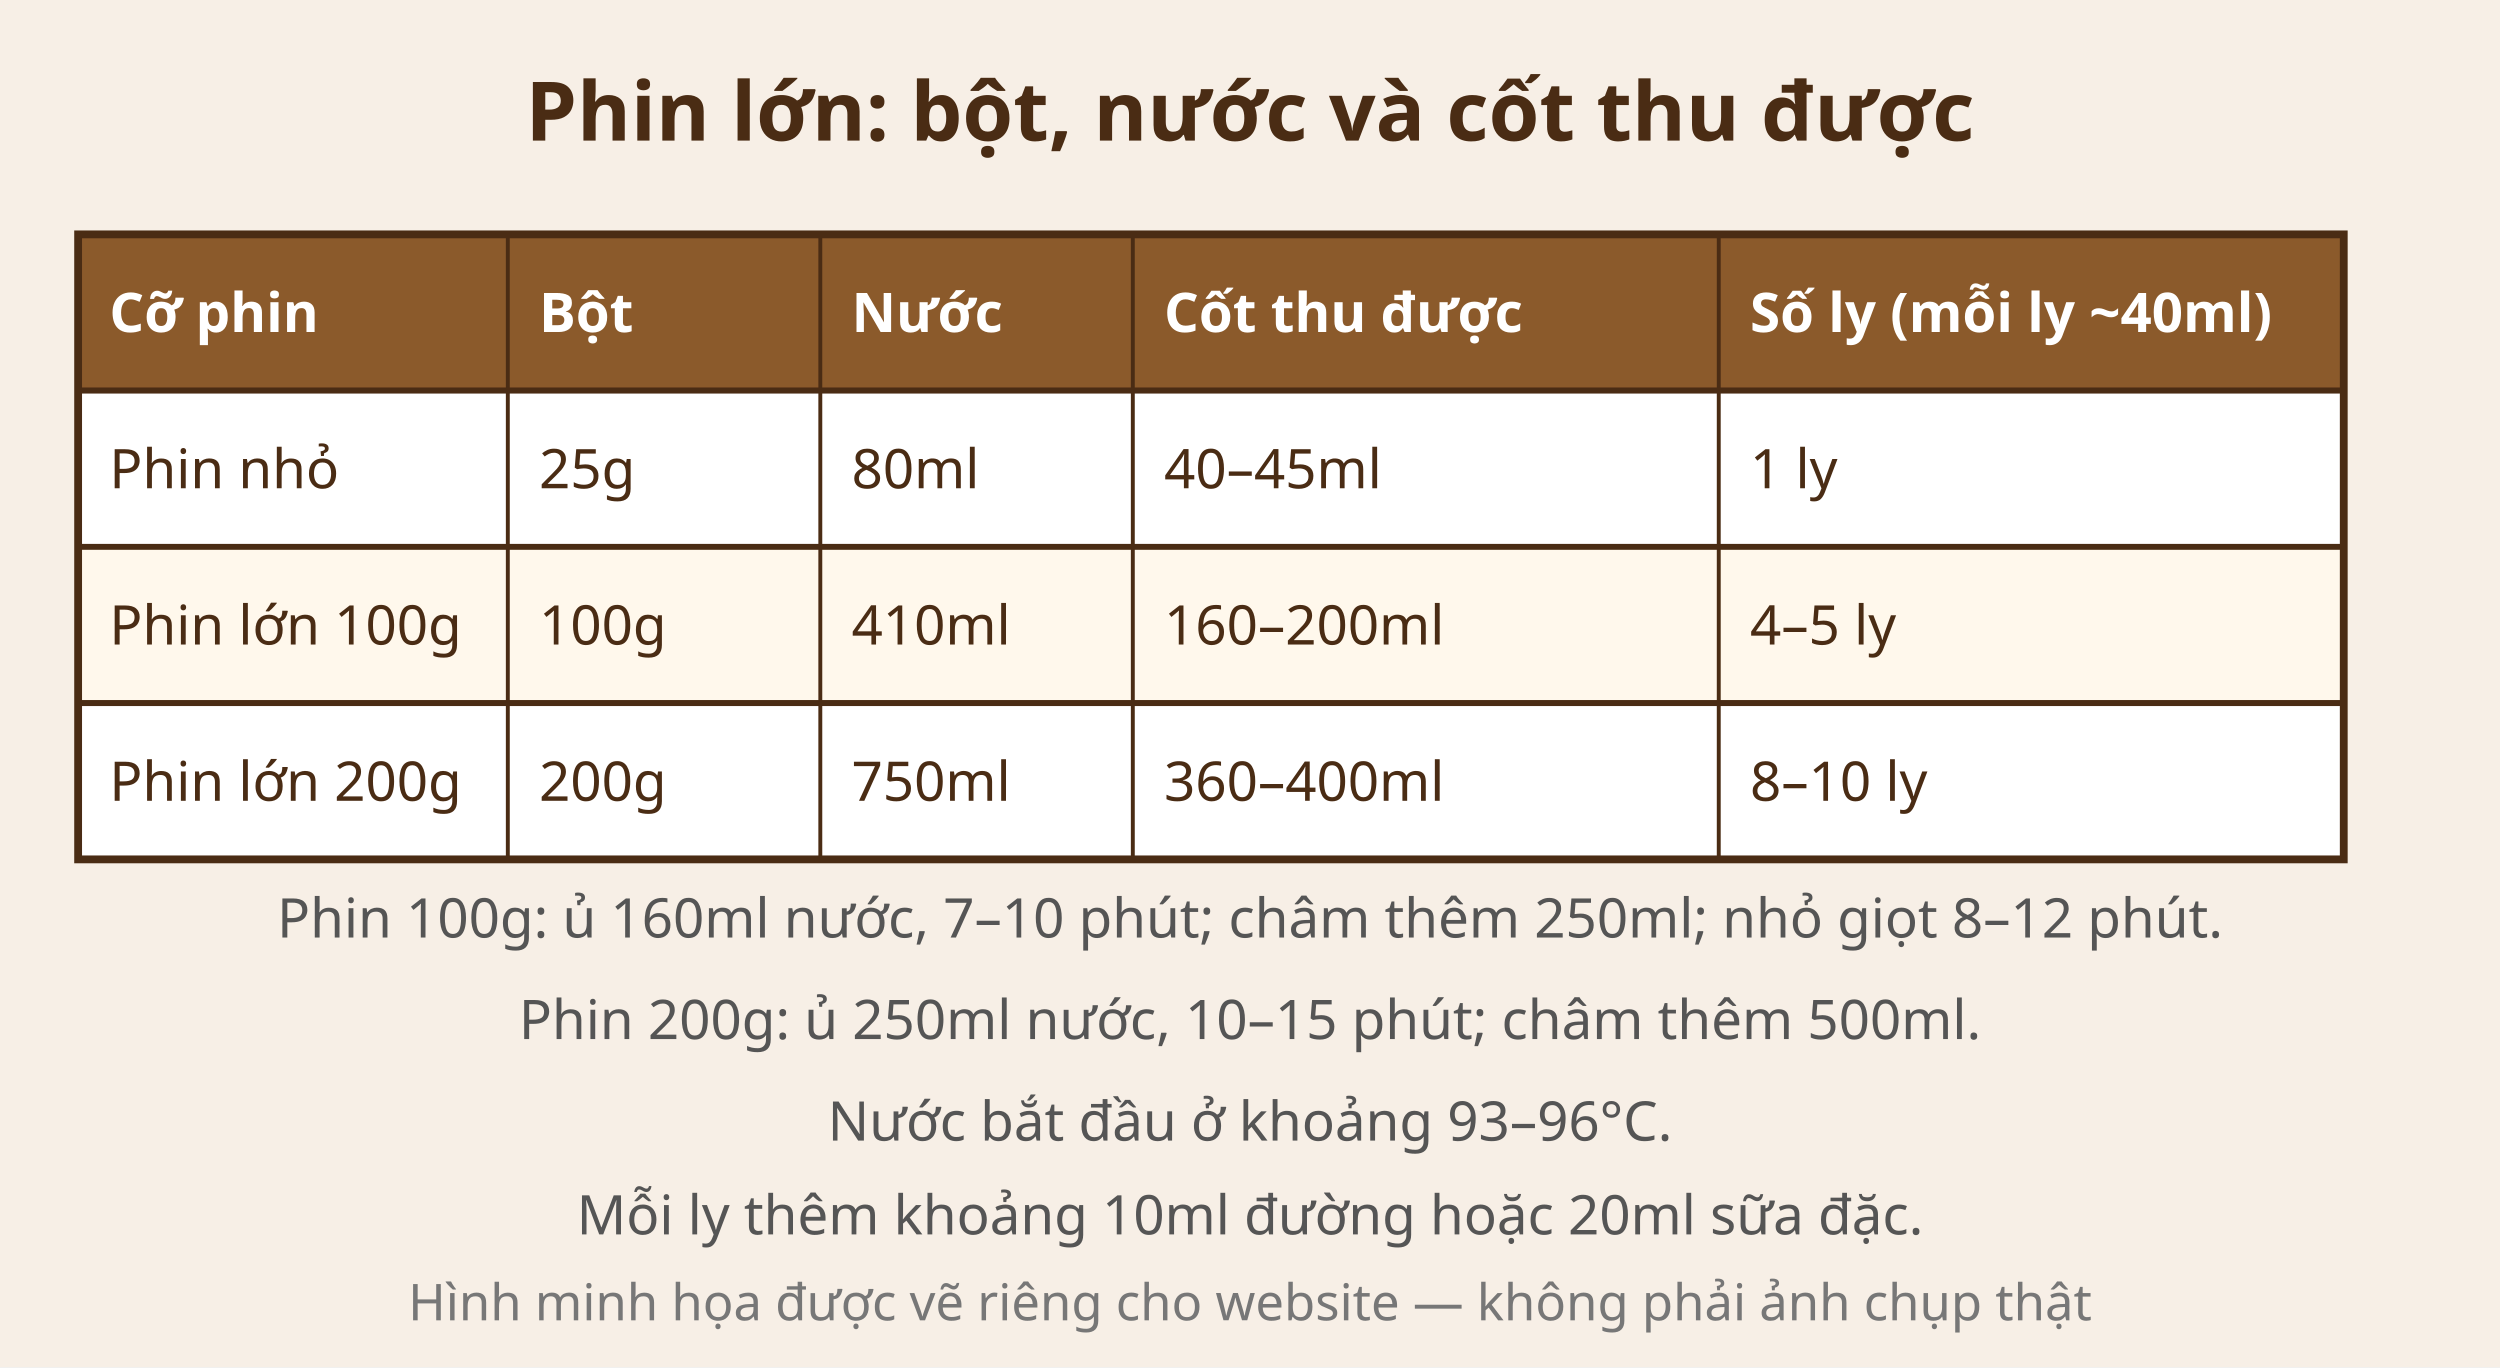
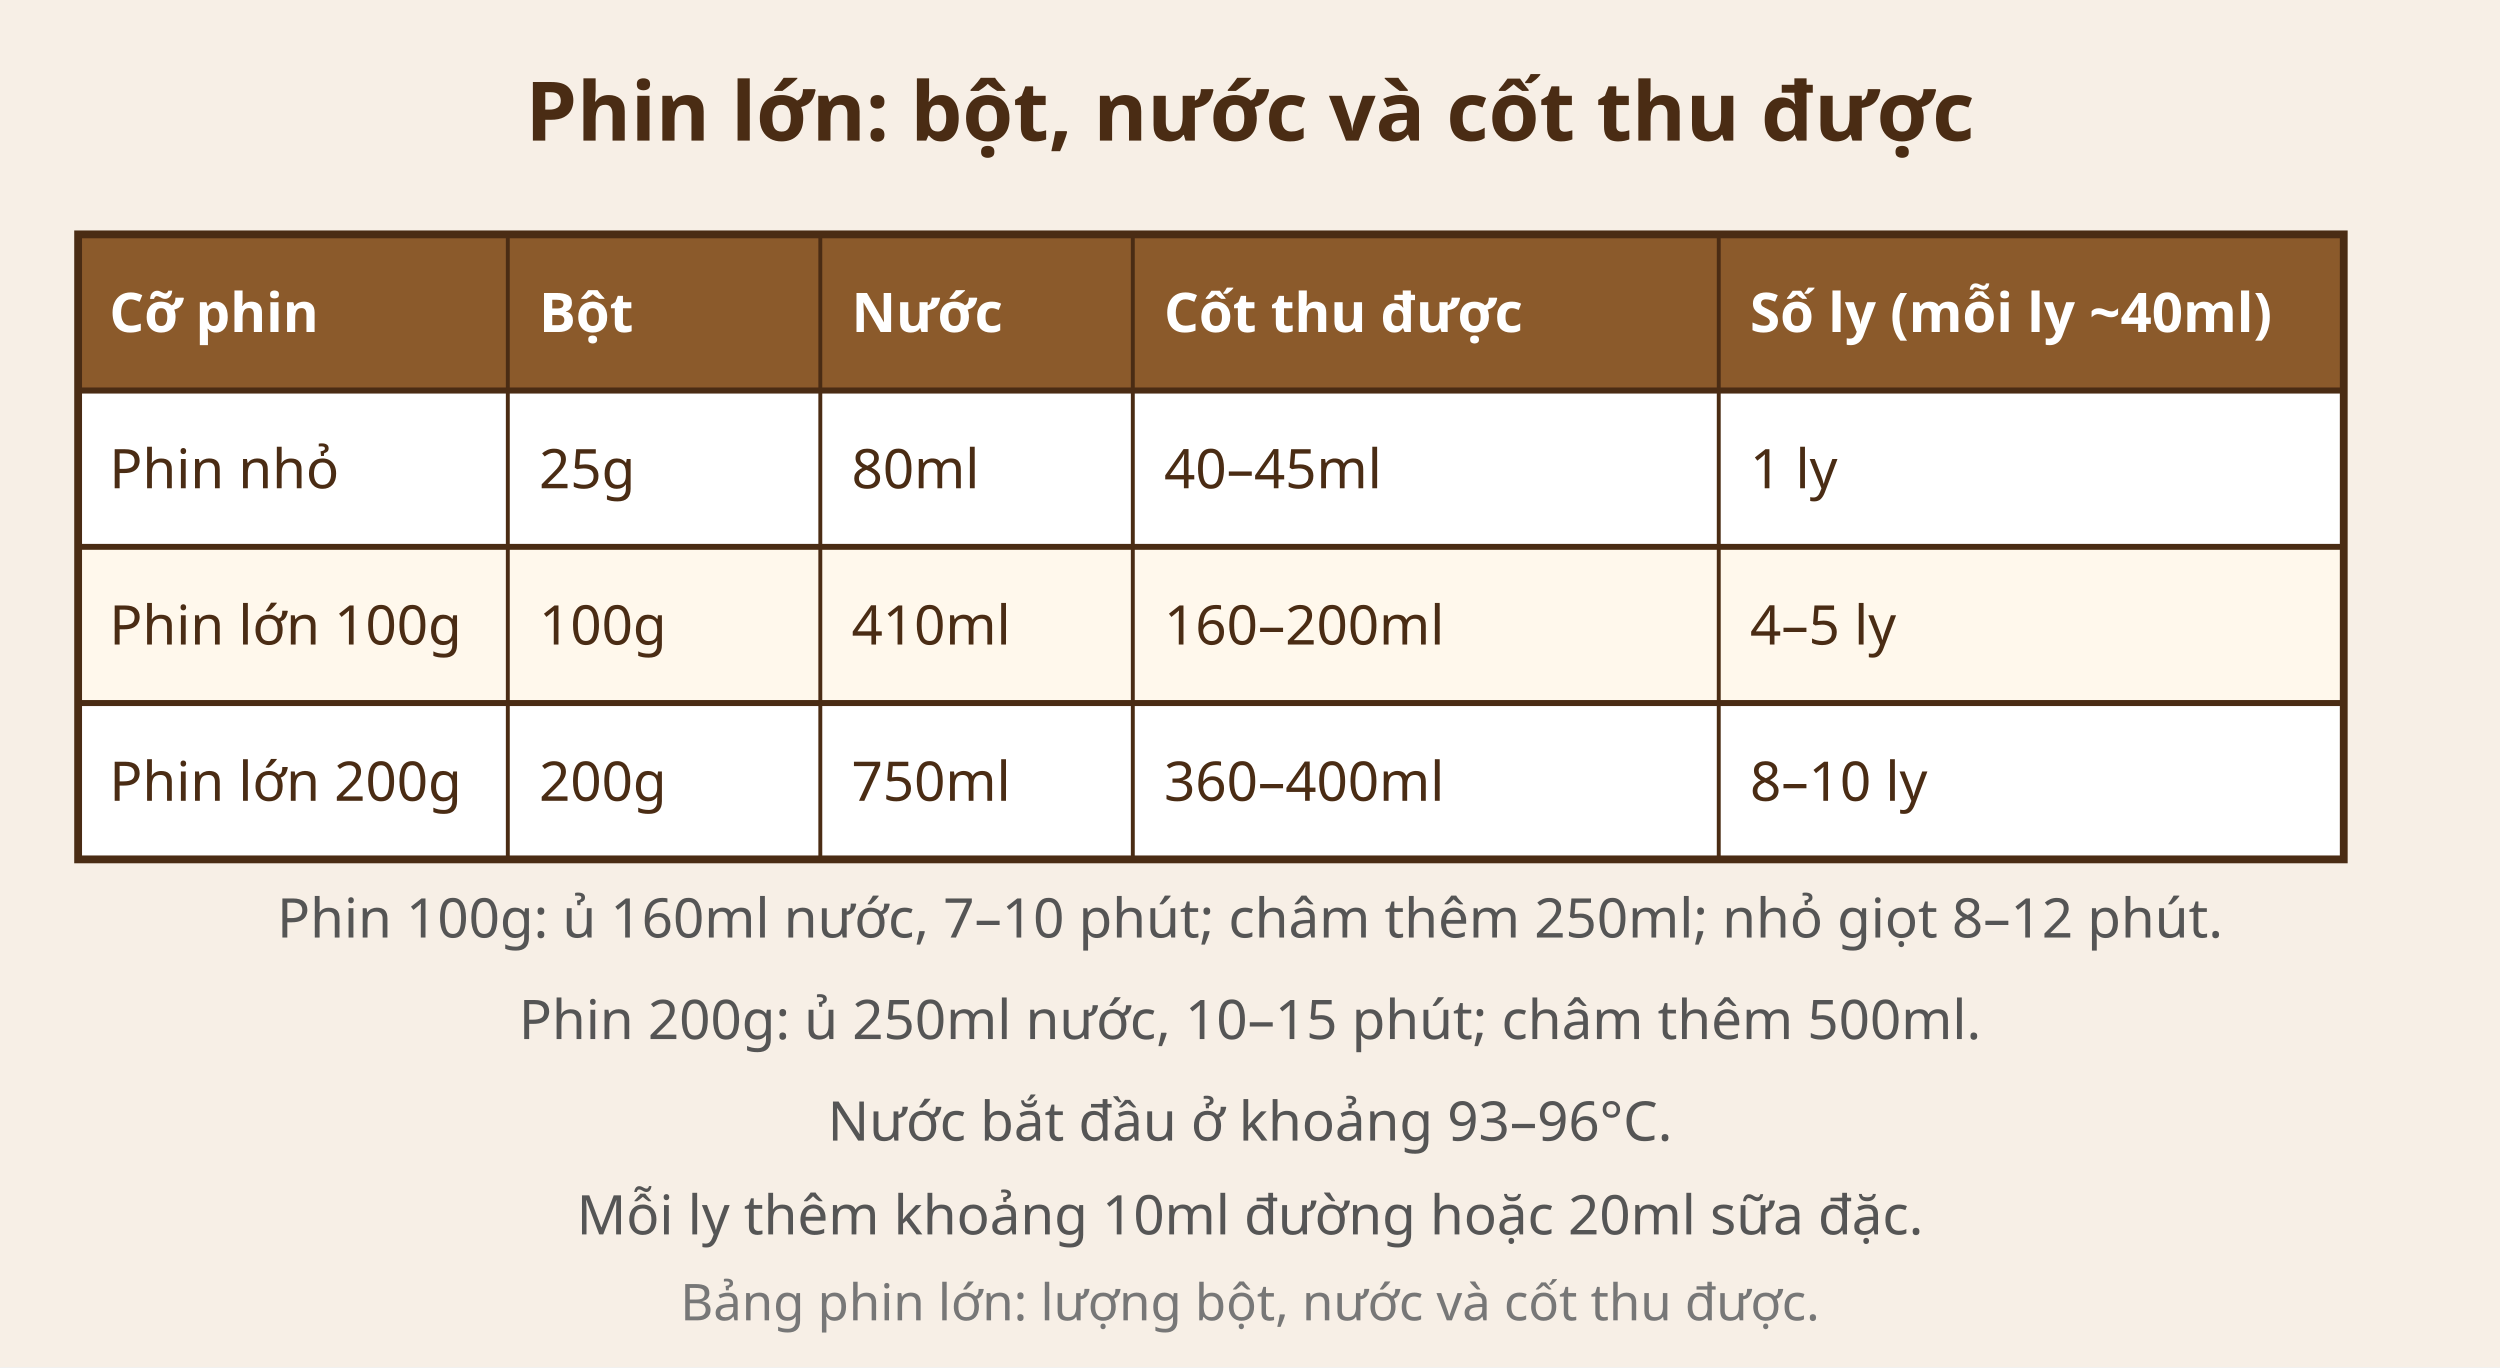
<svg xmlns="http://www.w3.org/2000/svg" width="640" height="350" viewBox="0 0 640 350" role="img" aria-labelledby="t d">
  <rect width="640" height="350" fill="#f7efe6" />
  <text x="320" y="36" text-anchor="middle" font-family="sans-serif" font-size="21" fill="#4a2c14" font-weight="bold">Phin lớn: bột, nước và cốt thu được</text>
  <rect x="20" y="60" width="580" height="40" fill="#8b5a2b" stroke="#4a2c14" stroke-width="1.5" rx="0" />
  <text x="28" y="85.0" text-anchor="start" font-family="sans-serif" font-size="14" fill="#ffffff" font-weight="bold">Cỡ phin</text>
  <text x="138" y="85.0" text-anchor="start" font-family="sans-serif" font-size="14" fill="#ffffff" font-weight="bold">Bột</text>
  <text x="218" y="85.0" text-anchor="start" font-family="sans-serif" font-size="14" fill="#ffffff" font-weight="bold">Nước</text>
  <text x="298" y="85.0" text-anchor="start" font-family="sans-serif" font-size="14" fill="#ffffff" font-weight="bold">Cốt thu được</text>
  <text x="448" y="85.0" text-anchor="start" font-family="sans-serif" font-size="14" fill="#ffffff" font-weight="bold">Số ly (mỗi ly ~40ml)</text>
  <rect x="20" y="100" width="580" height="40" fill="#ffffff" stroke="#4a2c14" stroke-width="1.5" rx="0" />
  <text x="28" y="125.0" text-anchor="start" font-family="sans-serif" font-size="14" fill="#4a2c14">Phin nhỏ</text>
  <text x="138" y="125.0" text-anchor="start" font-family="sans-serif" font-size="14" fill="#4a2c14">25g</text>
  <text x="218" y="125.0" text-anchor="start" font-family="sans-serif" font-size="14" fill="#4a2c14">80ml</text>
  <text x="298" y="125.0" text-anchor="start" font-family="sans-serif" font-size="14" fill="#4a2c14">40–45ml</text>
  <text x="448" y="125.0" text-anchor="start" font-family="sans-serif" font-size="14" fill="#4a2c14">1 ly</text>
  <rect x="20" y="140" width="580" height="40" fill="#fff8ec" stroke="#4a2c14" stroke-width="1.5" rx="0" />
  <text x="28" y="165.0" text-anchor="start" font-family="sans-serif" font-size="14" fill="#4a2c14">Phin lớn 100g</text>
  <text x="138" y="165.0" text-anchor="start" font-family="sans-serif" font-size="14" fill="#4a2c14">100g</text>
  <text x="218" y="165.0" text-anchor="start" font-family="sans-serif" font-size="14" fill="#4a2c14">410ml</text>
  <text x="298" y="165.0" text-anchor="start" font-family="sans-serif" font-size="14" fill="#4a2c14">160–200ml</text>
  <text x="448" y="165.0" text-anchor="start" font-family="sans-serif" font-size="14" fill="#4a2c14">4–5 ly</text>
  <rect x="20" y="180" width="580" height="40" fill="#ffffff" stroke="#4a2c14" stroke-width="1.5" rx="0" />
  <text x="28" y="205.0" text-anchor="start" font-family="sans-serif" font-size="14" fill="#4a2c14">Phin lớn 200g</text>
  <text x="138" y="205.0" text-anchor="start" font-family="sans-serif" font-size="14" fill="#4a2c14">200g</text>
  <text x="218" y="205.0" text-anchor="start" font-family="sans-serif" font-size="14" fill="#4a2c14">750ml</text>
  <text x="298" y="205.0" text-anchor="start" font-family="sans-serif" font-size="14" fill="#4a2c14">360–400ml</text>
  <text x="448" y="205.0" text-anchor="start" font-family="sans-serif" font-size="14" fill="#4a2c14">8–10 ly</text>
  <rect x="20" y="60" width="580" height="160" fill="none" stroke="#4a2c14" stroke-width="2" rx="0" />
  <line x1="20" y1="100" x2="600" y2="100" stroke="#4a2c14" stroke-width="1" />
  <line x1="20" y1="140" x2="600" y2="140" stroke="#4a2c14" stroke-width="1" />
  <line x1="20" y1="180" x2="600" y2="180" stroke="#4a2c14" stroke-width="1" />
  <line x1="130" y1="60" x2="130" y2="220" stroke="#4a2c14" stroke-width="1" />
  <line x1="210" y1="60" x2="210" y2="220" stroke="#4a2c14" stroke-width="1" />
  <line x1="290" y1="60" x2="290" y2="220" stroke="#4a2c14" stroke-width="1" />
  <line x1="440" y1="60" x2="440" y2="220" stroke="#4a2c14" stroke-width="1" />
  <text x="320" y="240" text-anchor="middle" font-family="sans-serif" font-size="14" fill="#555">Phin 100g: ủ 160ml nước, 7–10 phút; châm thêm 250ml; nhỏ giọt 8–12 phút.</text>
  <text x="320" y="266" text-anchor="middle" font-family="sans-serif" font-size="14" fill="#555">Phin 200g: ủ 250ml nước, 10–15 phút; châm thêm 500ml.</text>
  <text x="320" y="292" text-anchor="middle" font-family="sans-serif" font-size="14" fill="#555">Nước bắt đầu ở khoảng 93–96°C.</text>
  <text x="320" y="316" text-anchor="middle" font-family="sans-serif" font-size="14" fill="#555">Mỗi ly thêm khoảng 10ml đường hoặc 20ml sữa đặc.</text>
-   <text x="320" y="338" text-anchor="middle" font-family="sans-serif" font-size="13" fill="#777">Hình minh họa được vẽ riêng cho website — không phải ảnh chụp thật</text>
+   <text x="320" y="338" text-anchor="middle" font-family="sans-serif" font-size="13" fill="#777">Bảng phin lớn: lượng bột, nước và cốt thu được.</text>
</svg>
